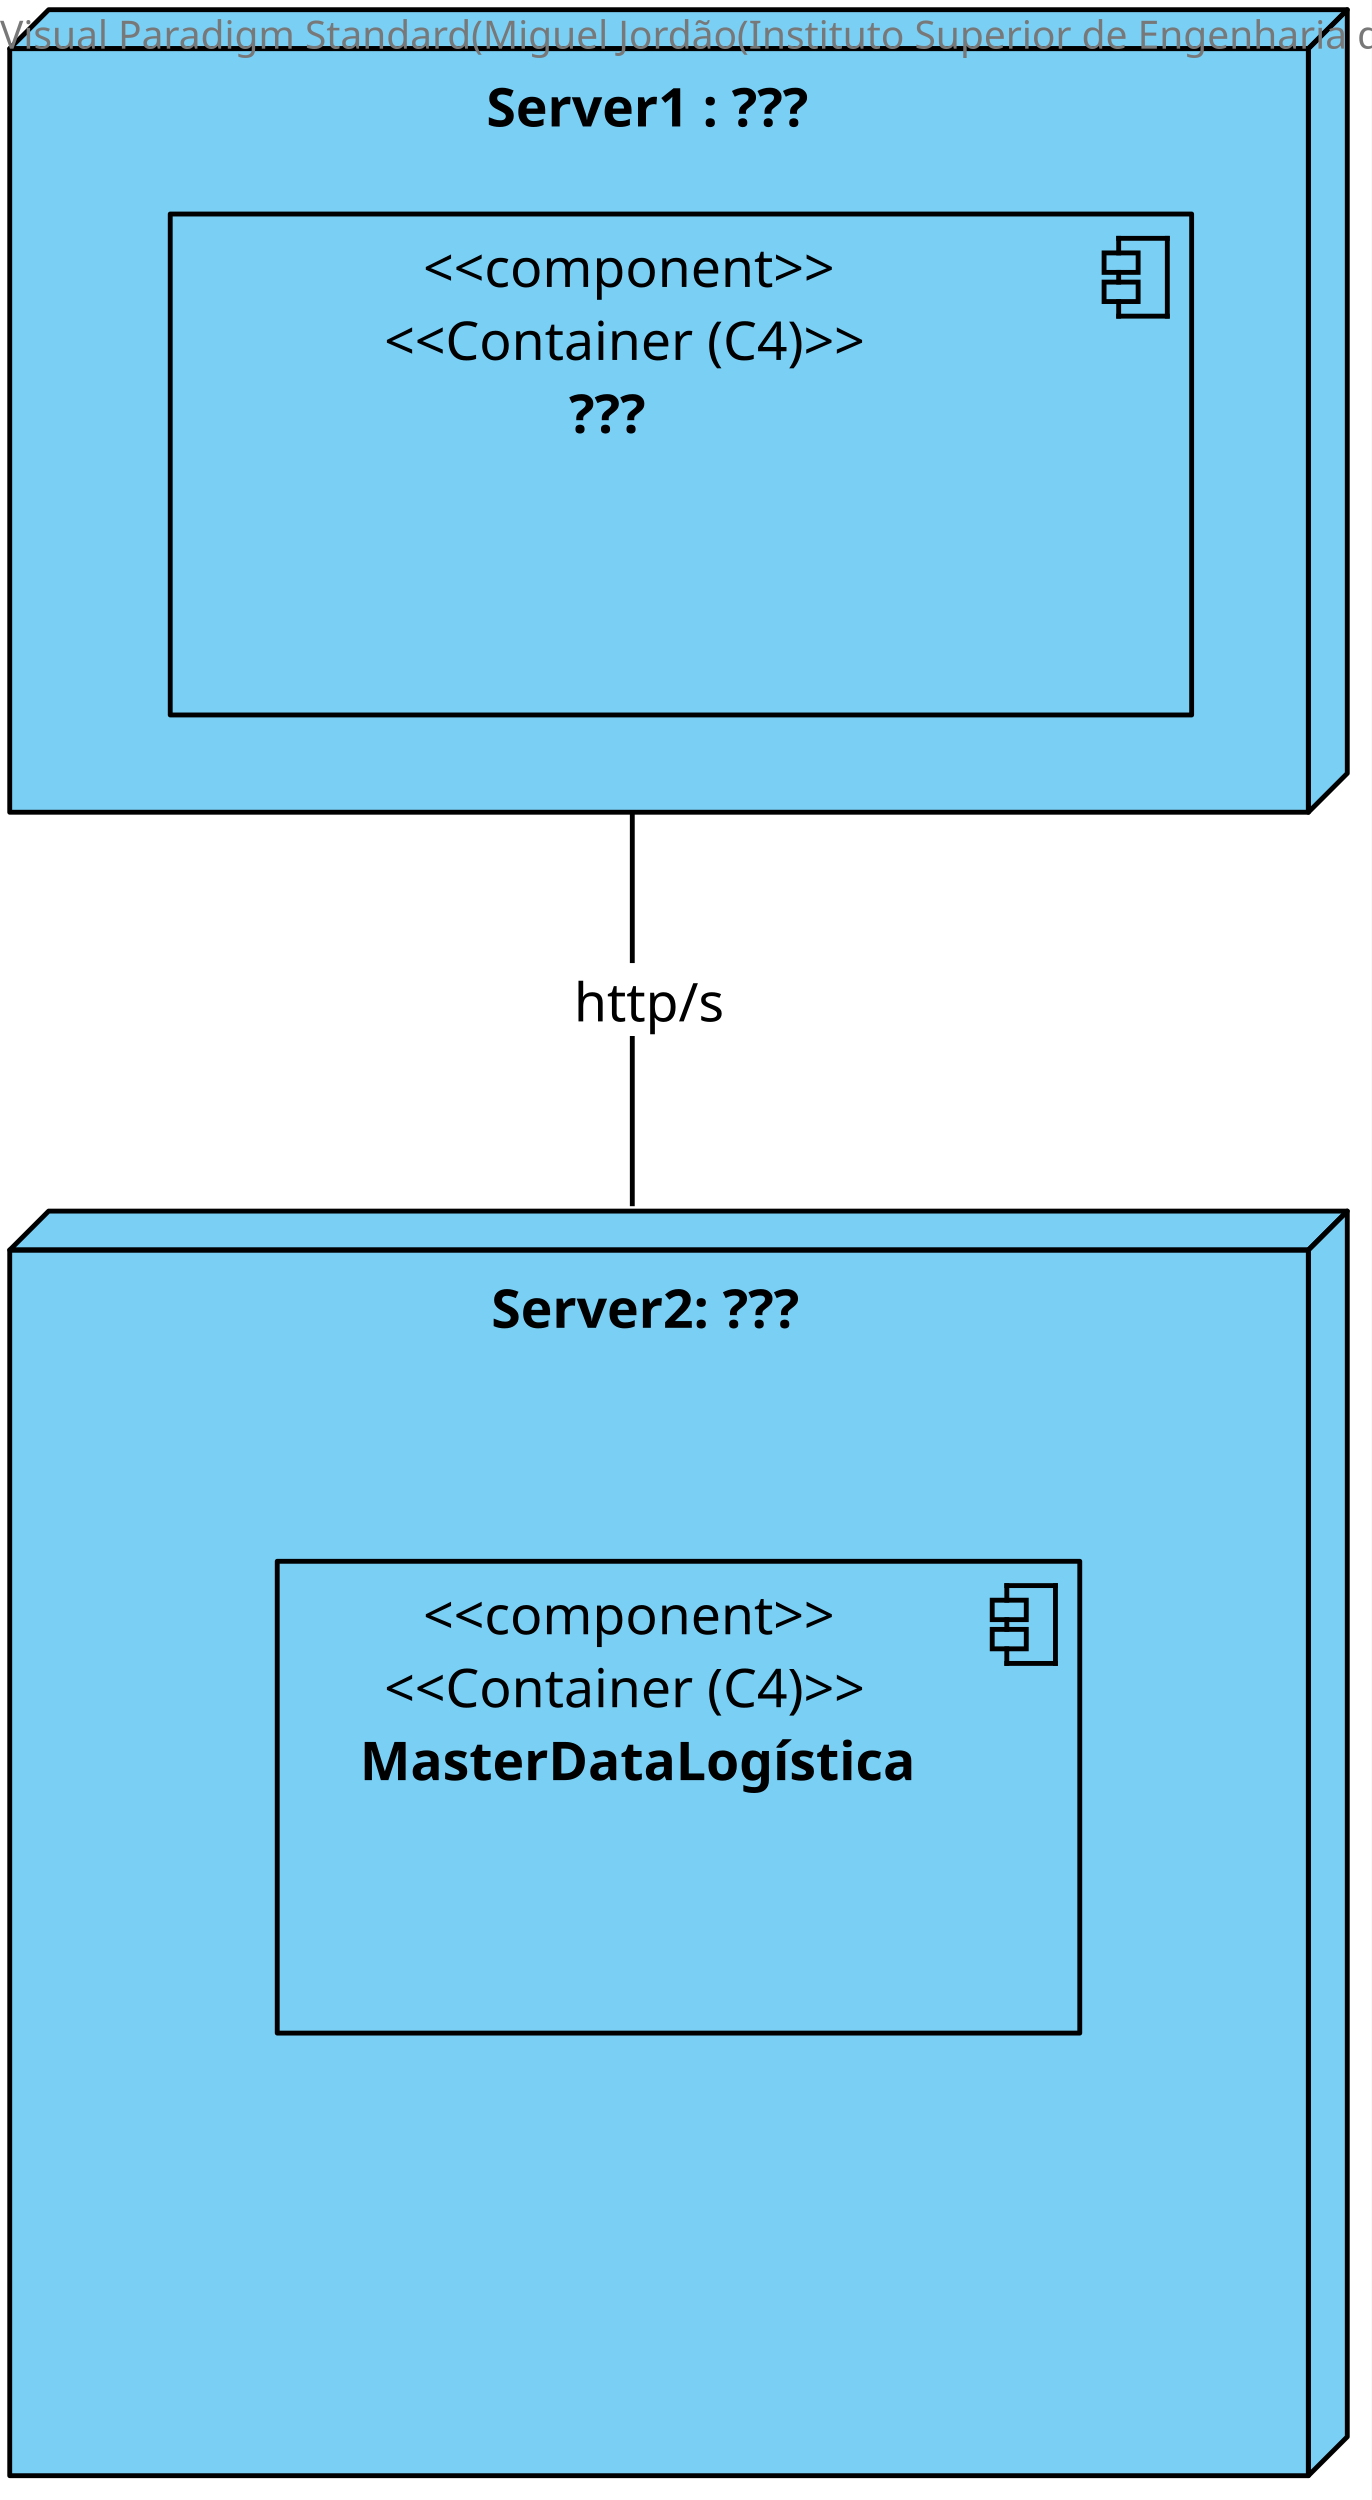
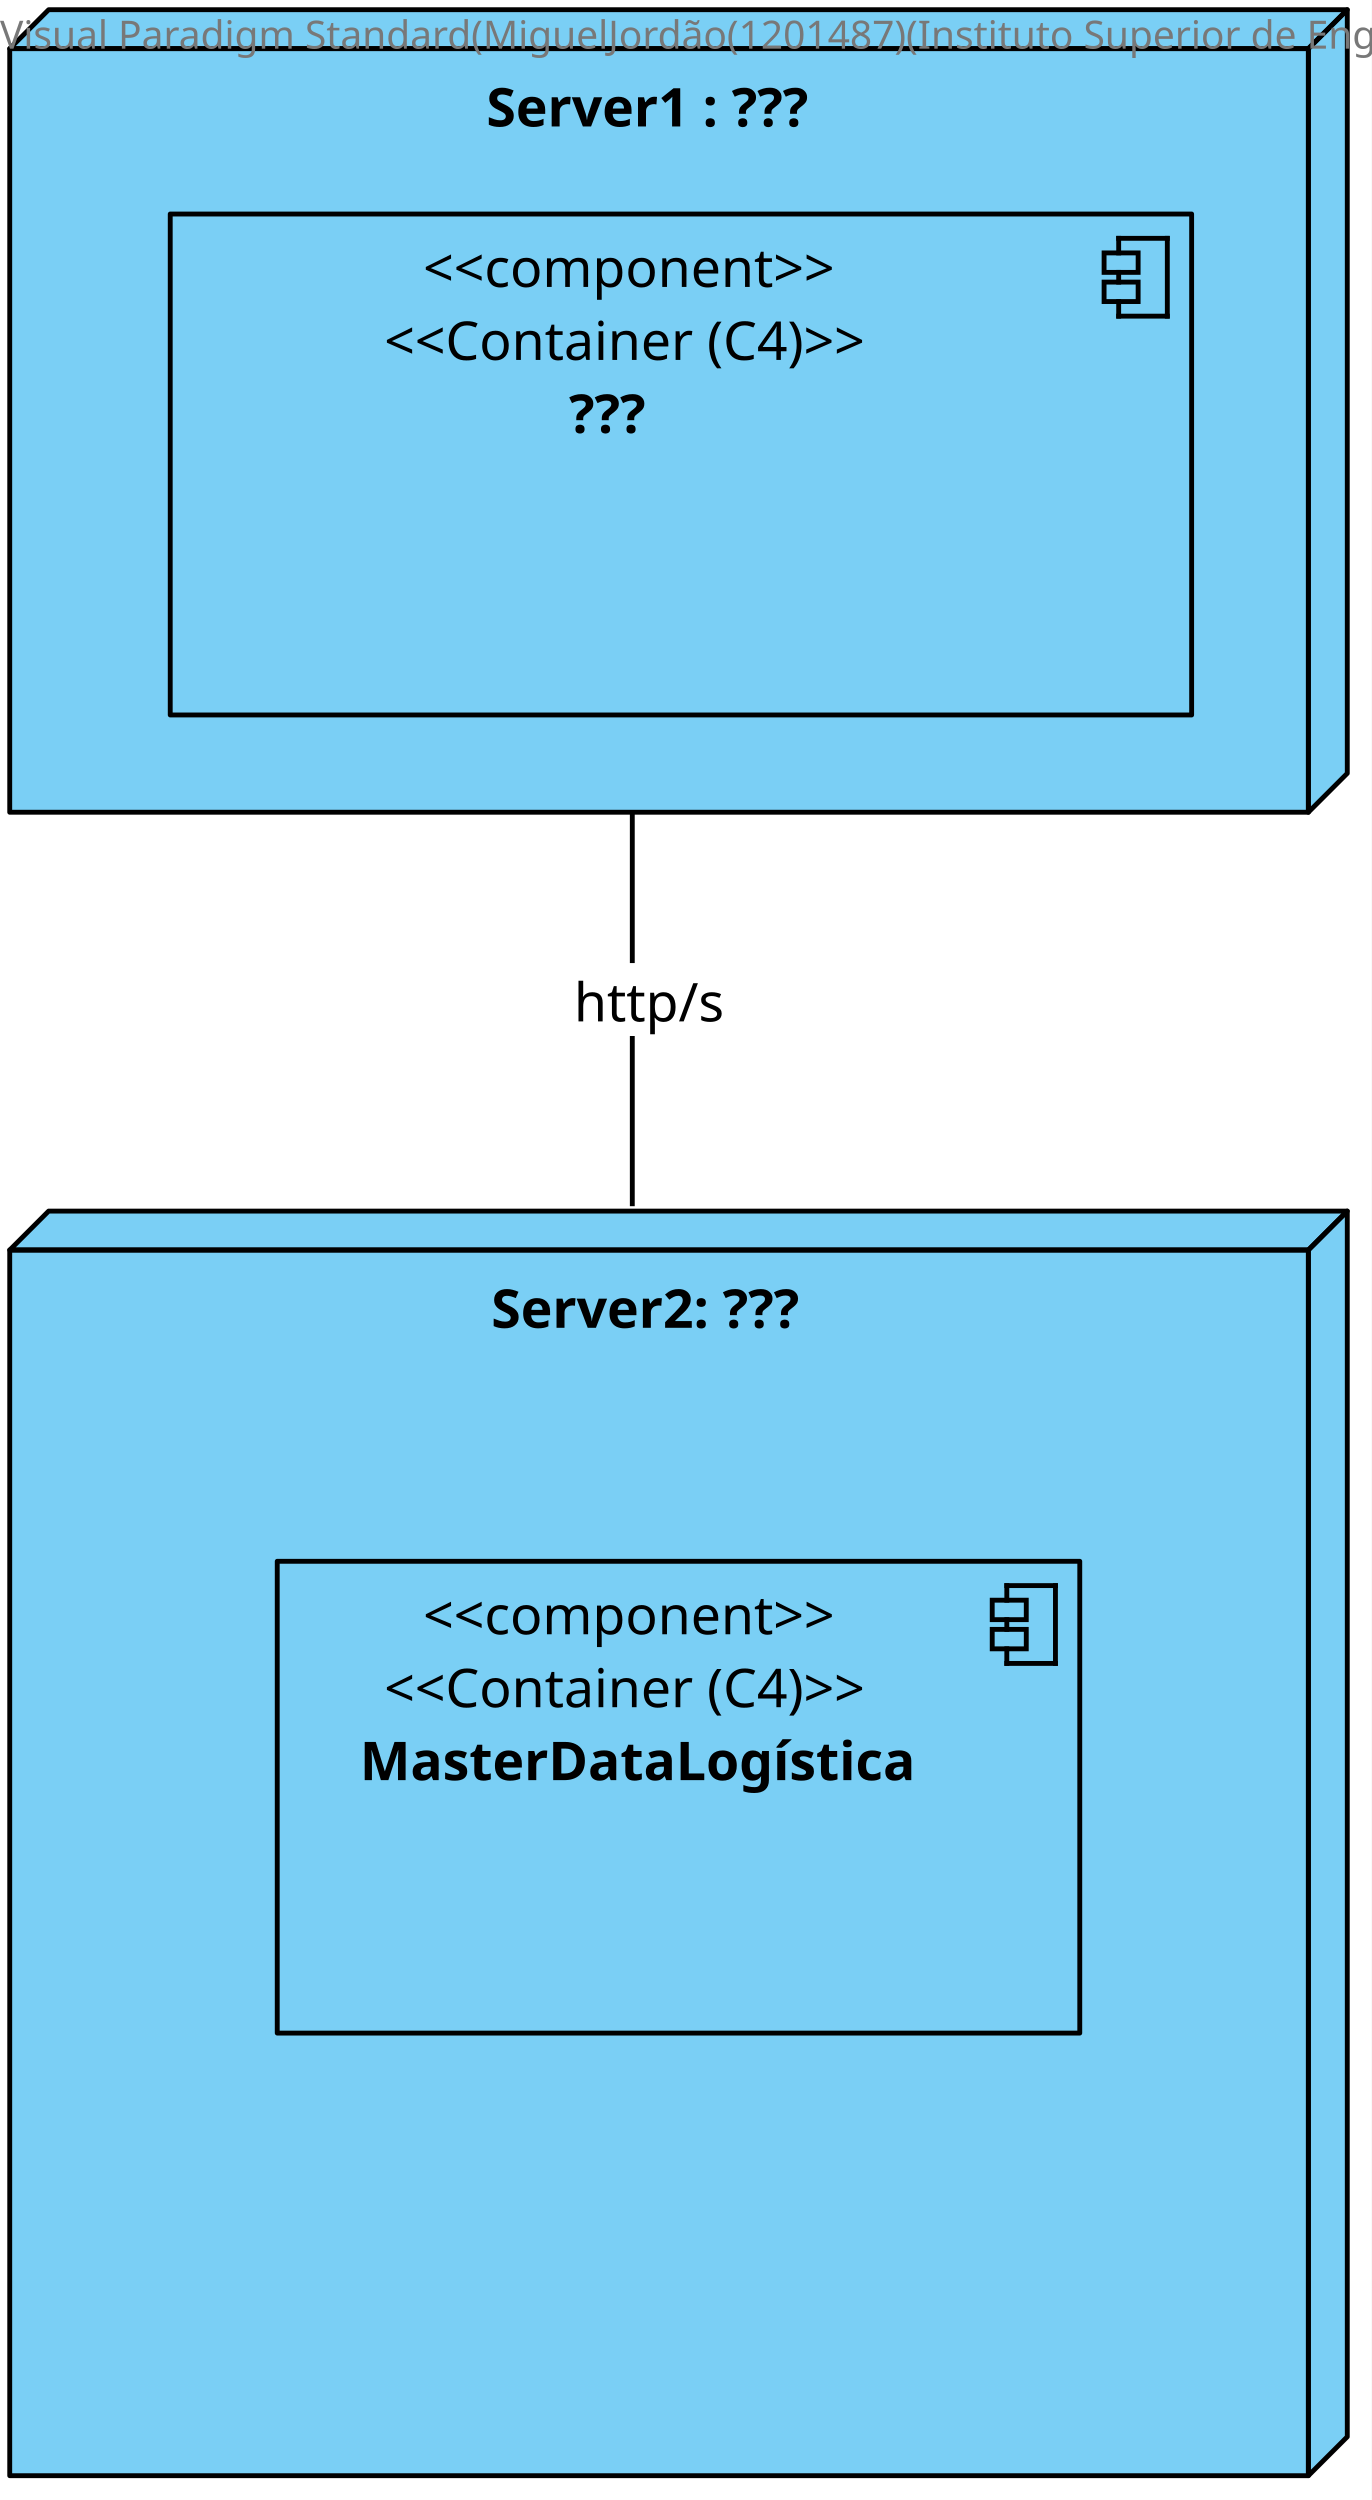
<svg xmlns="http://www.w3.org/2000/svg" fill-opacity="0" color-rendering="auto" color-interpolation="auto" text-rendering="auto" stroke="rgb(0,0,0)" stroke-linecap="square" width="282" stroke-miterlimit="10" shape-rendering="auto" stroke-opacity="0" fill="rgb(0,0,0)" stroke-dasharray="none" font-weight="normal" stroke-width="1" height="514" font-family="'Dialog'" font-style="normal" stroke-linejoin="miter" font-size="12px" stroke-dashoffset="0" image-rendering="auto">
  <defs id="genericDefs" />
  <g>
    <defs id="defs1">
      <clipPath clipPathUnits="userSpaceOnUse" id="clipPath1">
        <path d="M-7 -7 L287 -7 L287 177 L-7 177 L-7 -7 Z" />
      </clipPath>
      <clipPath clipPathUnits="userSpaceOnUse" id="clipPath2">
        <path d="M0 0 L0 19 L268 19 L268 0 Z" />
      </clipPath>
      <clipPath clipPathUnits="userSpaceOnUse" id="clipPath3">
        <path d="M0 0 L0 139 L267 139 L267 0 Z" />
      </clipPath>
      <clipPath clipPathUnits="userSpaceOnUse" id="clipPath4">
        <path d="M-7 -7 L222 -7 L222 115 L-7 115 L-7 -7 Z" />
      </clipPath>
      <clipPath clipPathUnits="userSpaceOnUse" id="clipPath5">
        <path d="M0 0 L0 104 L187 104 L187 0 Z" />
      </clipPath>
      <clipPath clipPathUnits="userSpaceOnUse" id="clipPath6">
        <path d="M0 0 L0 56 L211 56 L211 0 Z" />
      </clipPath>
      <clipPath clipPathUnits="userSpaceOnUse" id="clipPath7">
        <path d="M-7 -7 L287 -7 L287 272 L-7 272 L-7 -7 Z" />
      </clipPath>
      <clipPath clipPathUnits="userSpaceOnUse" id="clipPath8">
        <path d="M0 0 L0 234 L267 234 L267 0 Z" />
      </clipPath>
      <clipPath clipPathUnits="userSpaceOnUse" id="clipPath9">
        <path d="M-7 -7 L177 -7 L177 109 L-7 109 L-7 -7 Z" />
      </clipPath>
      <clipPath clipPathUnits="userSpaceOnUse" id="clipPath10">
        <path d="M0 0 L0 98 L142 98 L142 0 Z" />
      </clipPath>
      <clipPath clipPathUnits="userSpaceOnUse" id="clipPath11">
        <path d="M0 0 L0 50 L166 50 L166 0 Z" />
      </clipPath>
      <clipPath clipPathUnits="userSpaceOnUse" id="clipPath12">
        <path d="M0 0 L104 0 L104 185 L0 185 L0 0 Z" />
      </clipPath>
      <clipPath clipPathUnits="userSpaceOnUse" id="clipPath13">
        <path d="M75 81 L75 96 L28 96 L28 81 ZM0 0 L0 185 L104 185 L104 0 Z" />
      </clipPath>
      <clipPath clipPathUnits="userSpaceOnUse" id="clipPath14">
        <path d="M-47 -15 L94 -15 L94 30 L-47 30 L-47 -15 Z" />
      </clipPath>
    </defs>
    <g fill="white" text-rendering="geometricPrecision" fill-opacity="1" stroke-opacity="1" stroke="white">
      <rect x="0" width="282" height="514" y="0" stroke="none" />
    </g>
    <g font-size="11px" transform="translate(2,2)" fill-opacity="1" fill="rgb(122,207,245)" text-rendering="geometricPrecision" image-rendering="optimizeQuality" font-family="sans-serif" stroke="rgb(122,207,245)" font-weight="bold" stroke-opacity="1">
      <path d="M8 0 L275 0 L267 8 L0 8 Z" stroke="none" clip-path="url(#clipPath1)" />
      <path d="M275 0 L275 157 L267 165 L267 8 Z" clip-path="url(#clipPath1)" stroke="none" />
      <rect x="0" width="267" height="157" y="8" clip-path="url(#clipPath1)" stroke="none" />
    </g>
    <g fill-opacity="1" text-rendering="geometricPrecision" stroke="black" stroke-linecap="butt" transform="translate(2,2)" stroke-miterlimit="0" stroke-opacity="1" fill="black" font-weight="bold" font-family="sans-serif" stroke-linejoin="round" font-size="11px" image-rendering="optimizeQuality">
      <path fill="none" d="M8 0 L275 0 L267 8 L0 8 Z" clip-path="url(#clipPath1)" />
      <path fill="none" d="M275 0 L275 157 L267 165 L267 8 Z" clip-path="url(#clipPath1)" />
      <rect fill="none" x="0" width="267" height="157" y="8" clip-path="url(#clipPath1)" />
    </g>
    <g font-size="11px" transform="translate(2,10)" fill-opacity="1" fill="black" text-rendering="geometricPrecision" image-rendering="optimizeQuality" font-family="sans-serif" stroke="black" font-weight="bold" stroke-opacity="1">
      <text x="98" xml:space="preserve" y="16" clip-path="url(#clipPath2)" stroke="none">Server1 : ???</text>
    </g>
    <g font-size="11px" transform="translate(35,44)" fill-opacity="1" fill="rgb(122,207,245)" text-rendering="geometricPrecision" image-rendering="optimizeQuality" font-family="sans-serif" stroke="rgb(122,207,245)" font-weight="bold" stroke-opacity="1">
      <rect x="0" width="211" height="104" y="0" clip-path="url(#clipPath4)" stroke="none" />
    </g>
    <g fill-opacity="1" text-rendering="geometricPrecision" stroke="black" stroke-linecap="butt" transform="translate(35,44)" stroke-miterlimit="0" stroke-opacity="1" fill="black" font-weight="bold" font-family="sans-serif" stroke-linejoin="round" font-size="11px" image-rendering="optimizeQuality">
      <rect fill="none" x="0" width="210" height="103" y="0" clip-path="url(#clipPath4)" />
      <line stroke-linecap="square" clip-path="url(#clipPath4)" fill="none" x1="195" x2="205" y1="5" y2="5" stroke-linejoin="miter" stroke-miterlimit="10" />
      <line stroke-linecap="square" clip-path="url(#clipPath4)" fill="none" x1="205" x2="205" y1="5" y2="21" stroke-linejoin="miter" stroke-miterlimit="10" />
      <line stroke-linecap="square" clip-path="url(#clipPath4)" fill="none" x1="195" x2="205" y1="21" y2="21" stroke-linejoin="miter" stroke-miterlimit="10" />
      <line stroke-linecap="square" clip-path="url(#clipPath4)" fill="none" x1="195" x2="195" y1="5" y2="8" stroke-linejoin="miter" stroke-miterlimit="10" />
      <rect stroke-linecap="square" x="192" y="8" clip-path="url(#clipPath4)" fill="none" width="7" stroke-linejoin="miter" height="4" stroke-miterlimit="10" />
      <line stroke-linecap="square" clip-path="url(#clipPath4)" fill="none" x1="195" x2="195" y1="12" y2="14" stroke-linejoin="miter" stroke-miterlimit="10" />
      <rect stroke-linecap="square" x="192" y="14" clip-path="url(#clipPath4)" fill="none" width="7" stroke-linejoin="miter" height="4" stroke-miterlimit="10" />
      <line stroke-linecap="square" clip-path="url(#clipPath4)" fill="none" x1="195" x2="195" y1="18" y2="21" stroke-linejoin="miter" stroke-miterlimit="10" />
    </g>
    <g font-size="11px" transform="translate(35,44)" fill-opacity="1" fill="black" text-rendering="geometricPrecision" image-rendering="optimizeQuality" font-family="sans-serif" stroke="black" stroke-opacity="1">
      <text x="52" xml:space="preserve" y="15" clip-path="url(#clipPath5)" stroke="none">&lt;&lt;component&gt;&gt;</text>
      <text x="44" xml:space="preserve" y="30" clip-path="url(#clipPath5)" stroke="none">&lt;&lt;Container (C4)&gt;&gt;</text>
      <text x="82" xml:space="preserve" y="45" clip-path="url(#clipPath5)" font-weight="bold" stroke="none">???</text>
    </g>
    <g font-size="11px" transform="translate(2,249)" fill-opacity="1" fill="rgb(122,207,245)" text-rendering="geometricPrecision" image-rendering="optimizeQuality" font-family="sans-serif" stroke="rgb(122,207,245)" font-weight="bold" stroke-opacity="1">
      <path d="M8 0 L275 0 L267 8 L0 8 Z" stroke="none" clip-path="url(#clipPath7)" />
      <path d="M275 0 L275 252 L267 260 L267 8 Z" clip-path="url(#clipPath7)" stroke="none" />
      <rect x="0" width="267" height="252" y="8" clip-path="url(#clipPath7)" stroke="none" />
    </g>
    <g fill-opacity="1" text-rendering="geometricPrecision" stroke="black" stroke-linecap="butt" transform="translate(2,249)" stroke-miterlimit="0" stroke-opacity="1" fill="black" font-weight="bold" font-family="sans-serif" stroke-linejoin="round" font-size="11px" image-rendering="optimizeQuality">
      <path fill="none" d="M8 0 L275 0 L267 8 L0 8 Z" clip-path="url(#clipPath7)" />
      <path fill="none" d="M275 0 L275 252 L267 260 L267 8 Z" clip-path="url(#clipPath7)" />
      <rect fill="none" x="0" width="267" height="252" y="8" clip-path="url(#clipPath7)" />
    </g>
    <g font-size="11px" transform="translate(2,257)" fill-opacity="1" fill="black" text-rendering="geometricPrecision" image-rendering="optimizeQuality" font-family="sans-serif" stroke="black" font-weight="bold" stroke-opacity="1">
      <text x="99" xml:space="preserve" y="16" clip-path="url(#clipPath2)" stroke="none">Server2: ???</text>
    </g>
    <g font-size="11px" transform="translate(57,321)" fill-opacity="1" fill="rgb(122,207,245)" text-rendering="geometricPrecision" image-rendering="optimizeQuality" font-family="sans-serif" stroke="rgb(122,207,245)" font-weight="bold" stroke-opacity="1">
      <rect x="0" width="166" height="98" y="0" clip-path="url(#clipPath9)" stroke="none" />
    </g>
    <g fill-opacity="1" text-rendering="geometricPrecision" stroke="black" stroke-linecap="butt" transform="translate(57,321)" stroke-miterlimit="0" stroke-opacity="1" fill="black" font-weight="bold" font-family="sans-serif" stroke-linejoin="round" font-size="11px" image-rendering="optimizeQuality">
      <rect fill="none" x="0" width="165" height="97" y="0" clip-path="url(#clipPath9)" />
      <line stroke-linecap="square" clip-path="url(#clipPath9)" fill="none" x1="150" x2="160" y1="5" y2="5" stroke-linejoin="miter" stroke-miterlimit="10" />
      <line stroke-linecap="square" clip-path="url(#clipPath9)" fill="none" x1="160" x2="160" y1="5" y2="21" stroke-linejoin="miter" stroke-miterlimit="10" />
      <line stroke-linecap="square" clip-path="url(#clipPath9)" fill="none" x1="150" x2="160" y1="21" y2="21" stroke-linejoin="miter" stroke-miterlimit="10" />
      <line stroke-linecap="square" clip-path="url(#clipPath9)" fill="none" x1="150" x2="150" y1="5" y2="8" stroke-linejoin="miter" stroke-miterlimit="10" />
      <rect stroke-linecap="square" x="147" y="8" clip-path="url(#clipPath9)" fill="none" width="7" stroke-linejoin="miter" height="4" stroke-miterlimit="10" />
      <line stroke-linecap="square" clip-path="url(#clipPath9)" fill="none" x1="150" x2="150" y1="12" y2="14" stroke-linejoin="miter" stroke-miterlimit="10" />
      <rect stroke-linecap="square" x="147" y="14" clip-path="url(#clipPath9)" fill="none" width="7" stroke-linejoin="miter" height="4" stroke-miterlimit="10" />
      <line stroke-linecap="square" clip-path="url(#clipPath9)" fill="none" x1="150" x2="150" y1="18" y2="21" stroke-linejoin="miter" stroke-miterlimit="10" />
    </g>
    <g font-size="11px" transform="translate(57,321)" fill-opacity="1" fill="black" text-rendering="geometricPrecision" image-rendering="optimizeQuality" font-family="sans-serif" stroke="black" stroke-opacity="1">
      <text x="30" xml:space="preserve" y="15" clip-path="url(#clipPath10)" stroke="none">&lt;&lt;component&gt;&gt;</text>
      <text x="22" xml:space="preserve" y="30" clip-path="url(#clipPath10)" stroke="none">&lt;&lt;Container (C4)&gt;&gt;</text>
      <text x="17" xml:space="preserve" y="45" clip-path="url(#clipPath10)" font-weight="bold" stroke="none">MasterDataLogística</text>
    </g>
    <g stroke-linecap="butt" font-size="11px" transform="translate(80,117)" fill-opacity="1" fill="black" text-rendering="geometricPrecision" image-rendering="optimizeQuality" font-family="sans-serif" stroke-linejoin="round" stroke="black" stroke-opacity="1">
      <line y2="131" fill="none" x1="50" clip-path="url(#clipPath13)" x2="50" y1="50" />
    </g>
    <g font-size="11px" transform="translate(108,198)" fill-opacity="1" fill="black" text-rendering="geometricPrecision" image-rendering="optimizeQuality" font-family="sans-serif" stroke="black" stroke-opacity="1">
      <text x="10" xml:space="preserve" y="12" clip-path="url(#clipPath14)" stroke="none">http/s</text>
    </g>
    <g font-size="8px" fill-opacity="1" fill="rgb(120,120,120)" text-rendering="geometricPrecision" image-rendering="optimizeQuality" stroke="rgb(120,120,120)" stroke-opacity="1">
-       <text x="0" xml:space="preserve" y="10" stroke="none">Visual Paradigm Standard(Miguel Jordão(Instituto Superior de Engenharia do Porto))</text>
+       <text x="0" xml:space="preserve" y="10" stroke="none">Visual Paradigm Standard(MiguelJordão(1201487)(Instituto Superior de Engenharia do Porto))</text>
    </g>
  </g>
</svg>
